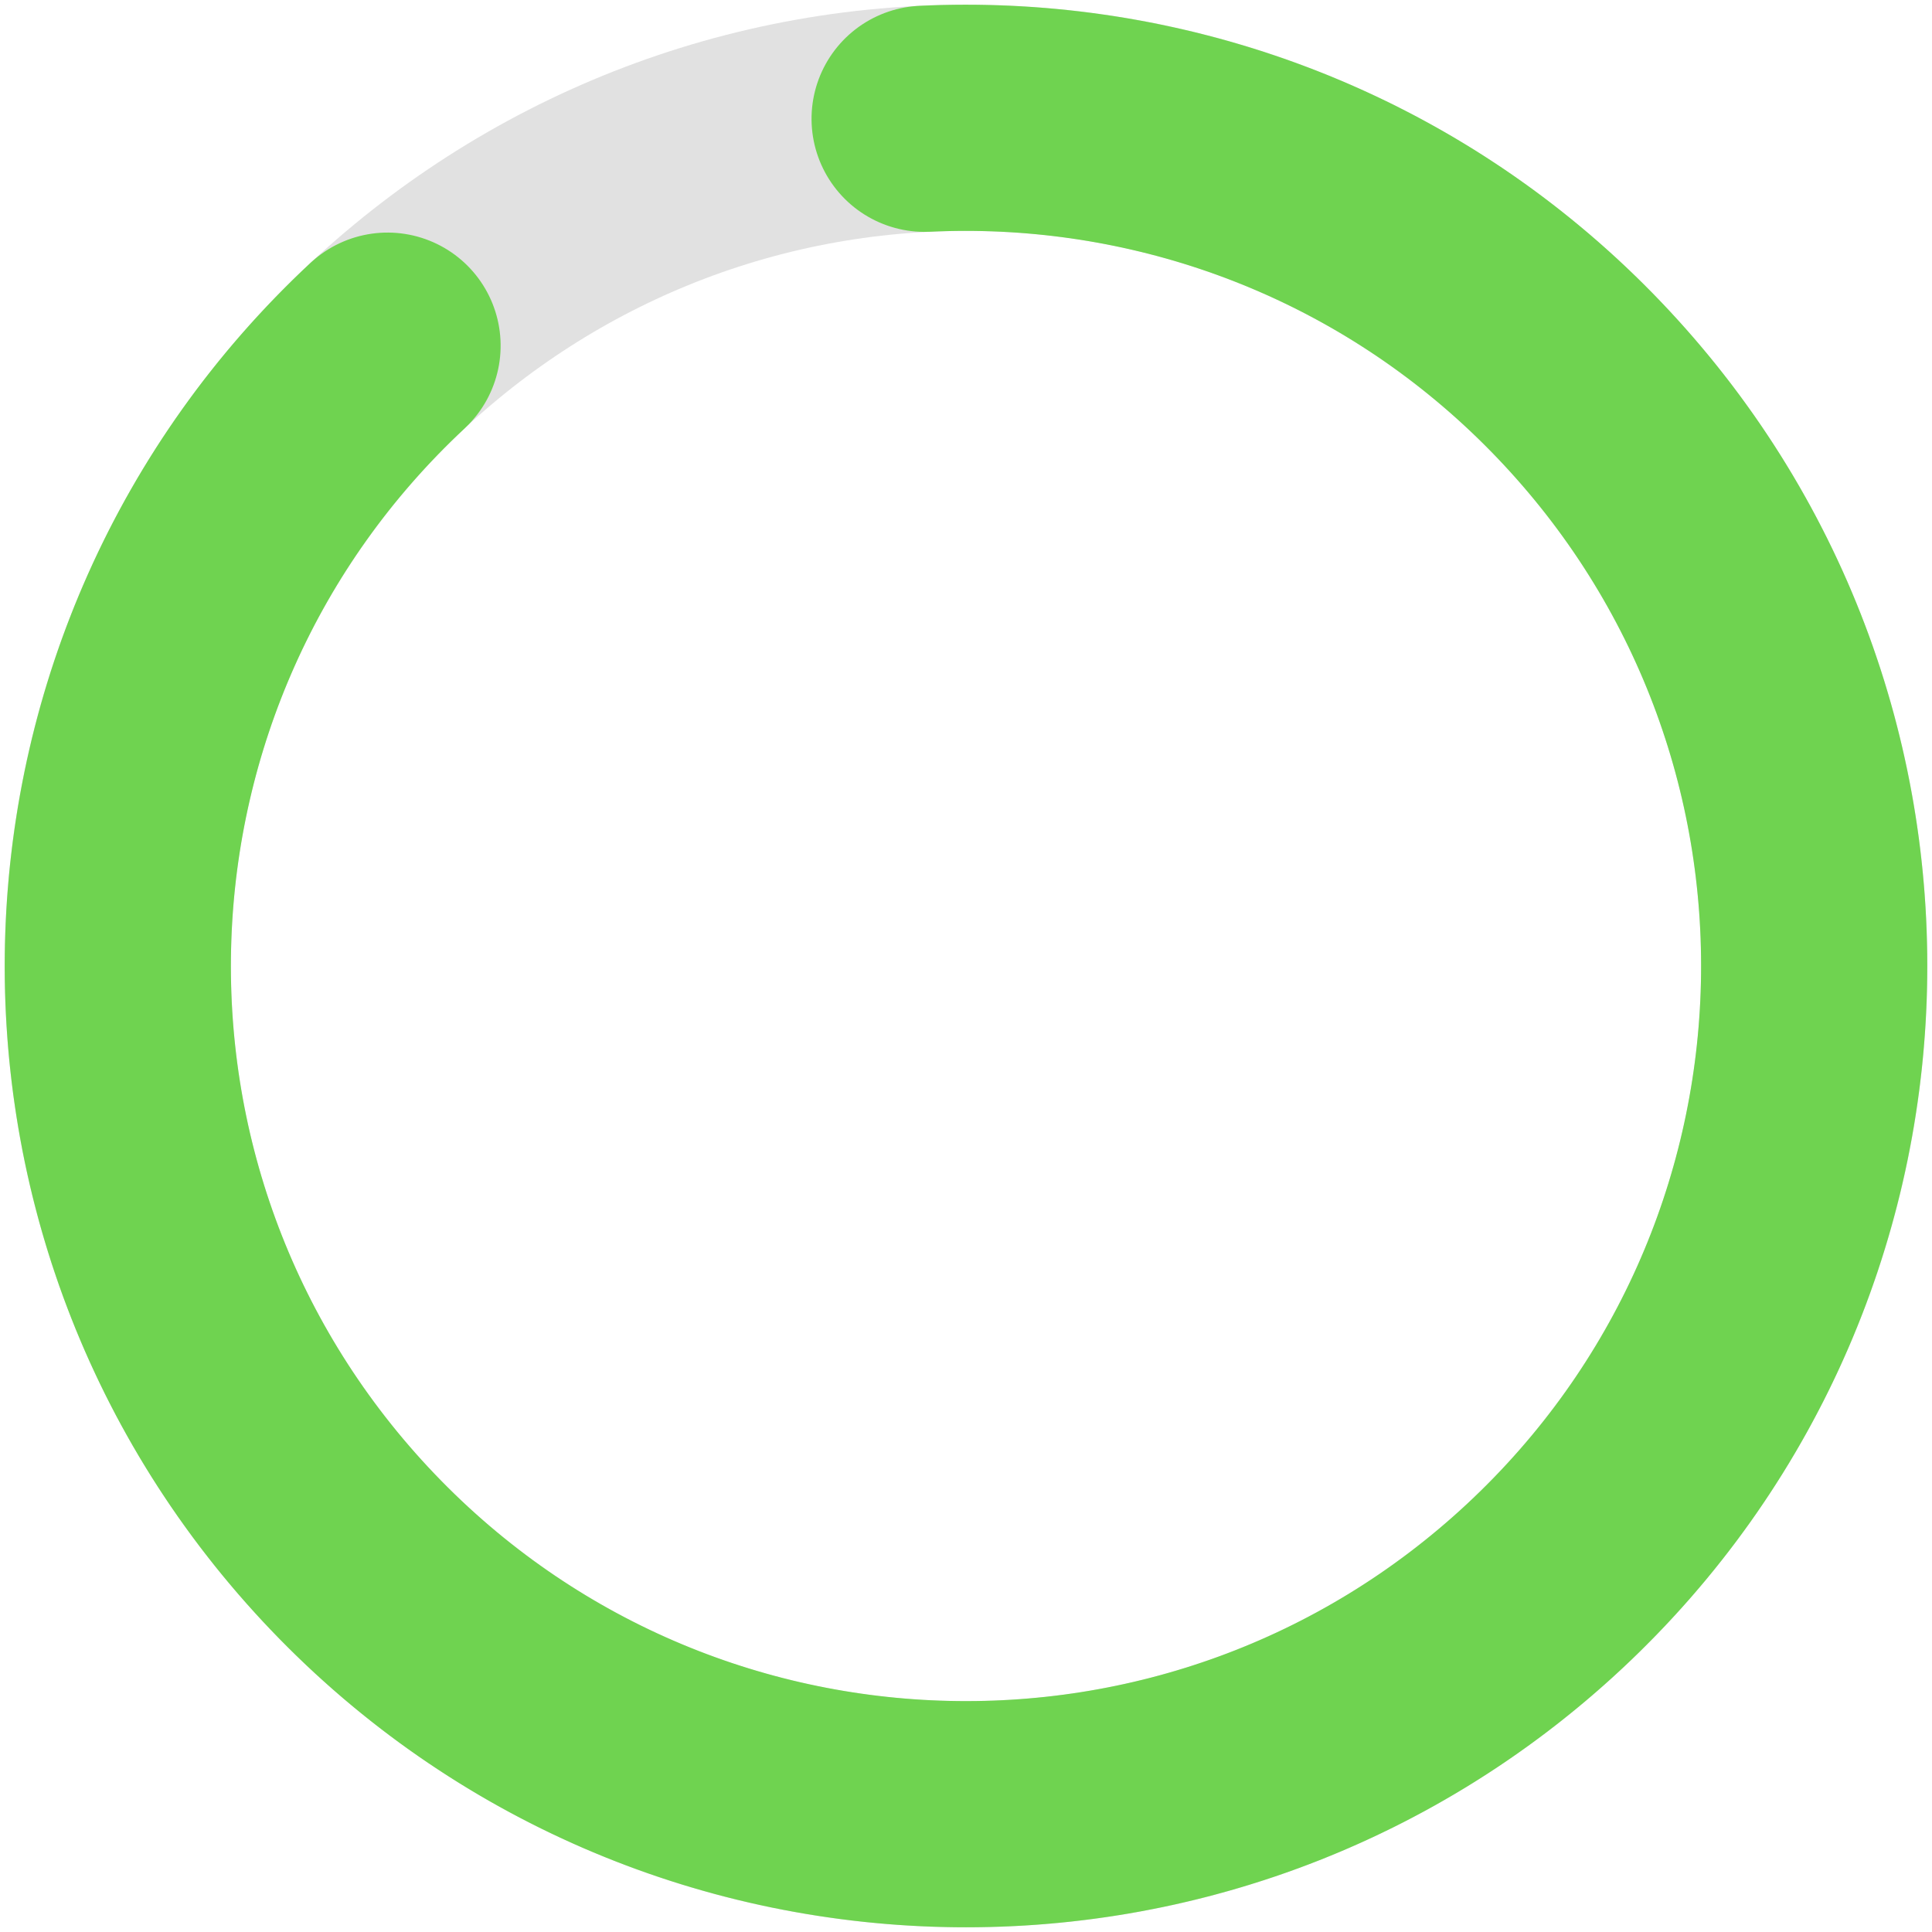
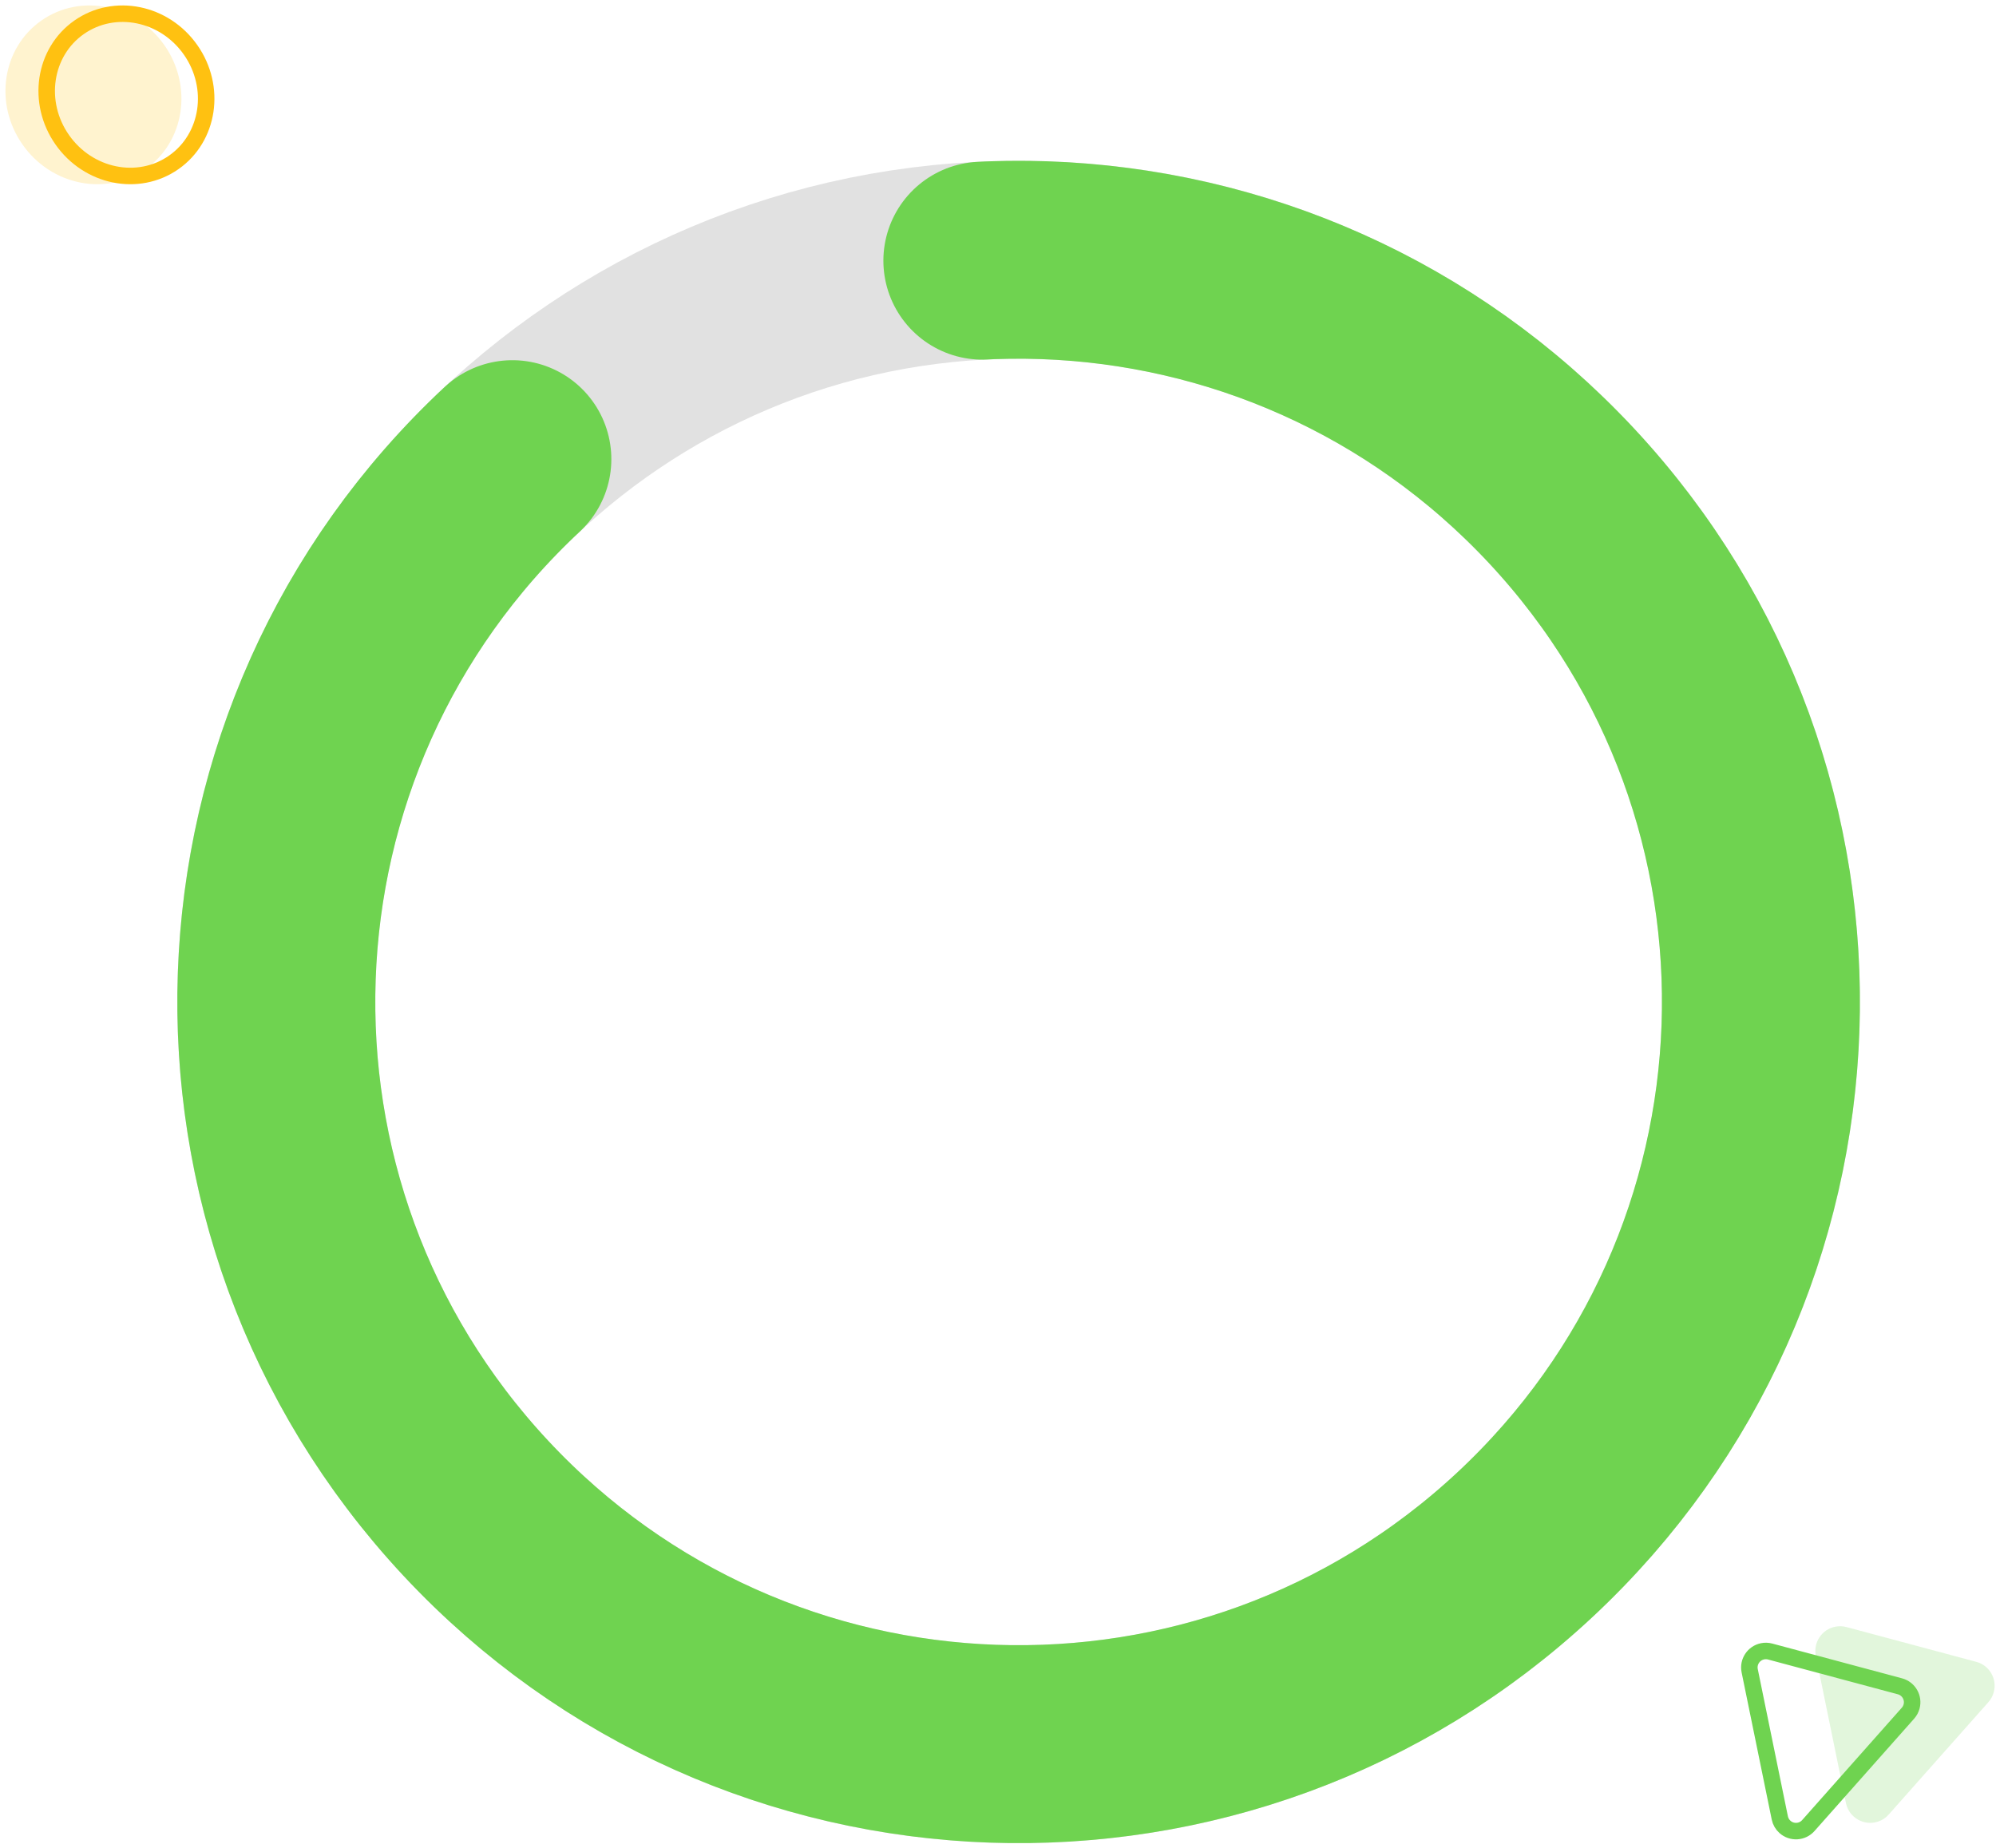
- <svg xmlns="http://www.w3.org/2000/svg" width="205" height="205" viewBox="0 0 205 205">
-   <g fill="none" fill-rule="evenodd" stroke-width="24" transform="translate(-25 -25)">
-     <circle cx="127.5" cy="127.5" r="90" stroke="#E1E1E1" />
-     <path stroke="#6FD350" stroke-dasharray="502.4" stroke-linecap="round" stroke-linejoin="round" d="M127.5,217.5 C177.206,217.5 217.5,177.206 217.5,127.5 C217.5,77.794 177.206,37.5 127.5,37.5 C77.794,37.5 37.5,77.794 37.5,127.5 C37.5,177.206 77.794,217.5 127.5,217.5 Z" transform="rotate(137 127.5 127.5)" />
+ <svg xmlns="http://www.w3.org/2000/svg" width="242" height="224" viewBox="0 0 242 224">
+   <g fill="none" fill-rule="evenodd" transform="translate(-5 -7)">
+     <g stroke-width="24" transform="translate(.5 .5)">
+       <circle cx="128" cy="128" r="90" stroke="#E1E1E1" />
+       <path stroke="#6FD350" stroke-dasharray="502.4" stroke-linecap="round" stroke-linejoin="round" d="M128,218 C177.706,218 218,177.706 218,128 C218,78.294 177.706,38 128,38 C78.294,38 38,78.294 38,128 C38,177.706 78.294,218 128,218 Z" transform="rotate(137 128 128)" />
+     </g>
+     <g transform="rotate(55 9.779 21.13)">
+       <ellipse cx="13.676" cy="10.979" stroke="#FFC111" stroke-width="2" rx="10" ry="9.5" />
+       <ellipse cx="11.382" cy="14.256" fill="#FFC111" opacity=".2" rx="11" ry="10.5" />
+     </g>
+     <g transform="rotate(-165 136.7 104.067)">
+       <path fill="#6FD350" d="M16.263,10.471 L24.409,26.763 C25.15,28.245 24.549,30.047 23.067,30.788 C22.65,30.996 22.191,31.105 21.725,31.105 L5.434,31.105 C3.777,31.105 2.434,29.762 2.434,28.105 C2.434,27.639 2.542,27.18 2.75,26.763 L10.896,10.471 C11.637,8.989 13.439,8.389 14.921,9.13 C15.502,9.42 15.972,9.891 16.263,10.471 Z" opacity=".2" />
+       <path stroke="#6FD350" stroke-width="2" d="M23.544,6.657 C23.35,6.27 23.037,5.956 22.65,5.763 C21.662,5.269 20.46,5.669 19.966,6.657 L11.82,22.949 C11.681,23.227 11.609,23.533 11.609,23.843 C11.609,24.948 12.505,25.843 13.609,25.843 L29.901,25.843 C30.211,25.843 30.518,25.771 30.795,25.632 C31.783,25.138 32.184,23.937 31.69,22.949 L23.544,6.657 Z" />
+     </g>
  </g>
</svg>
